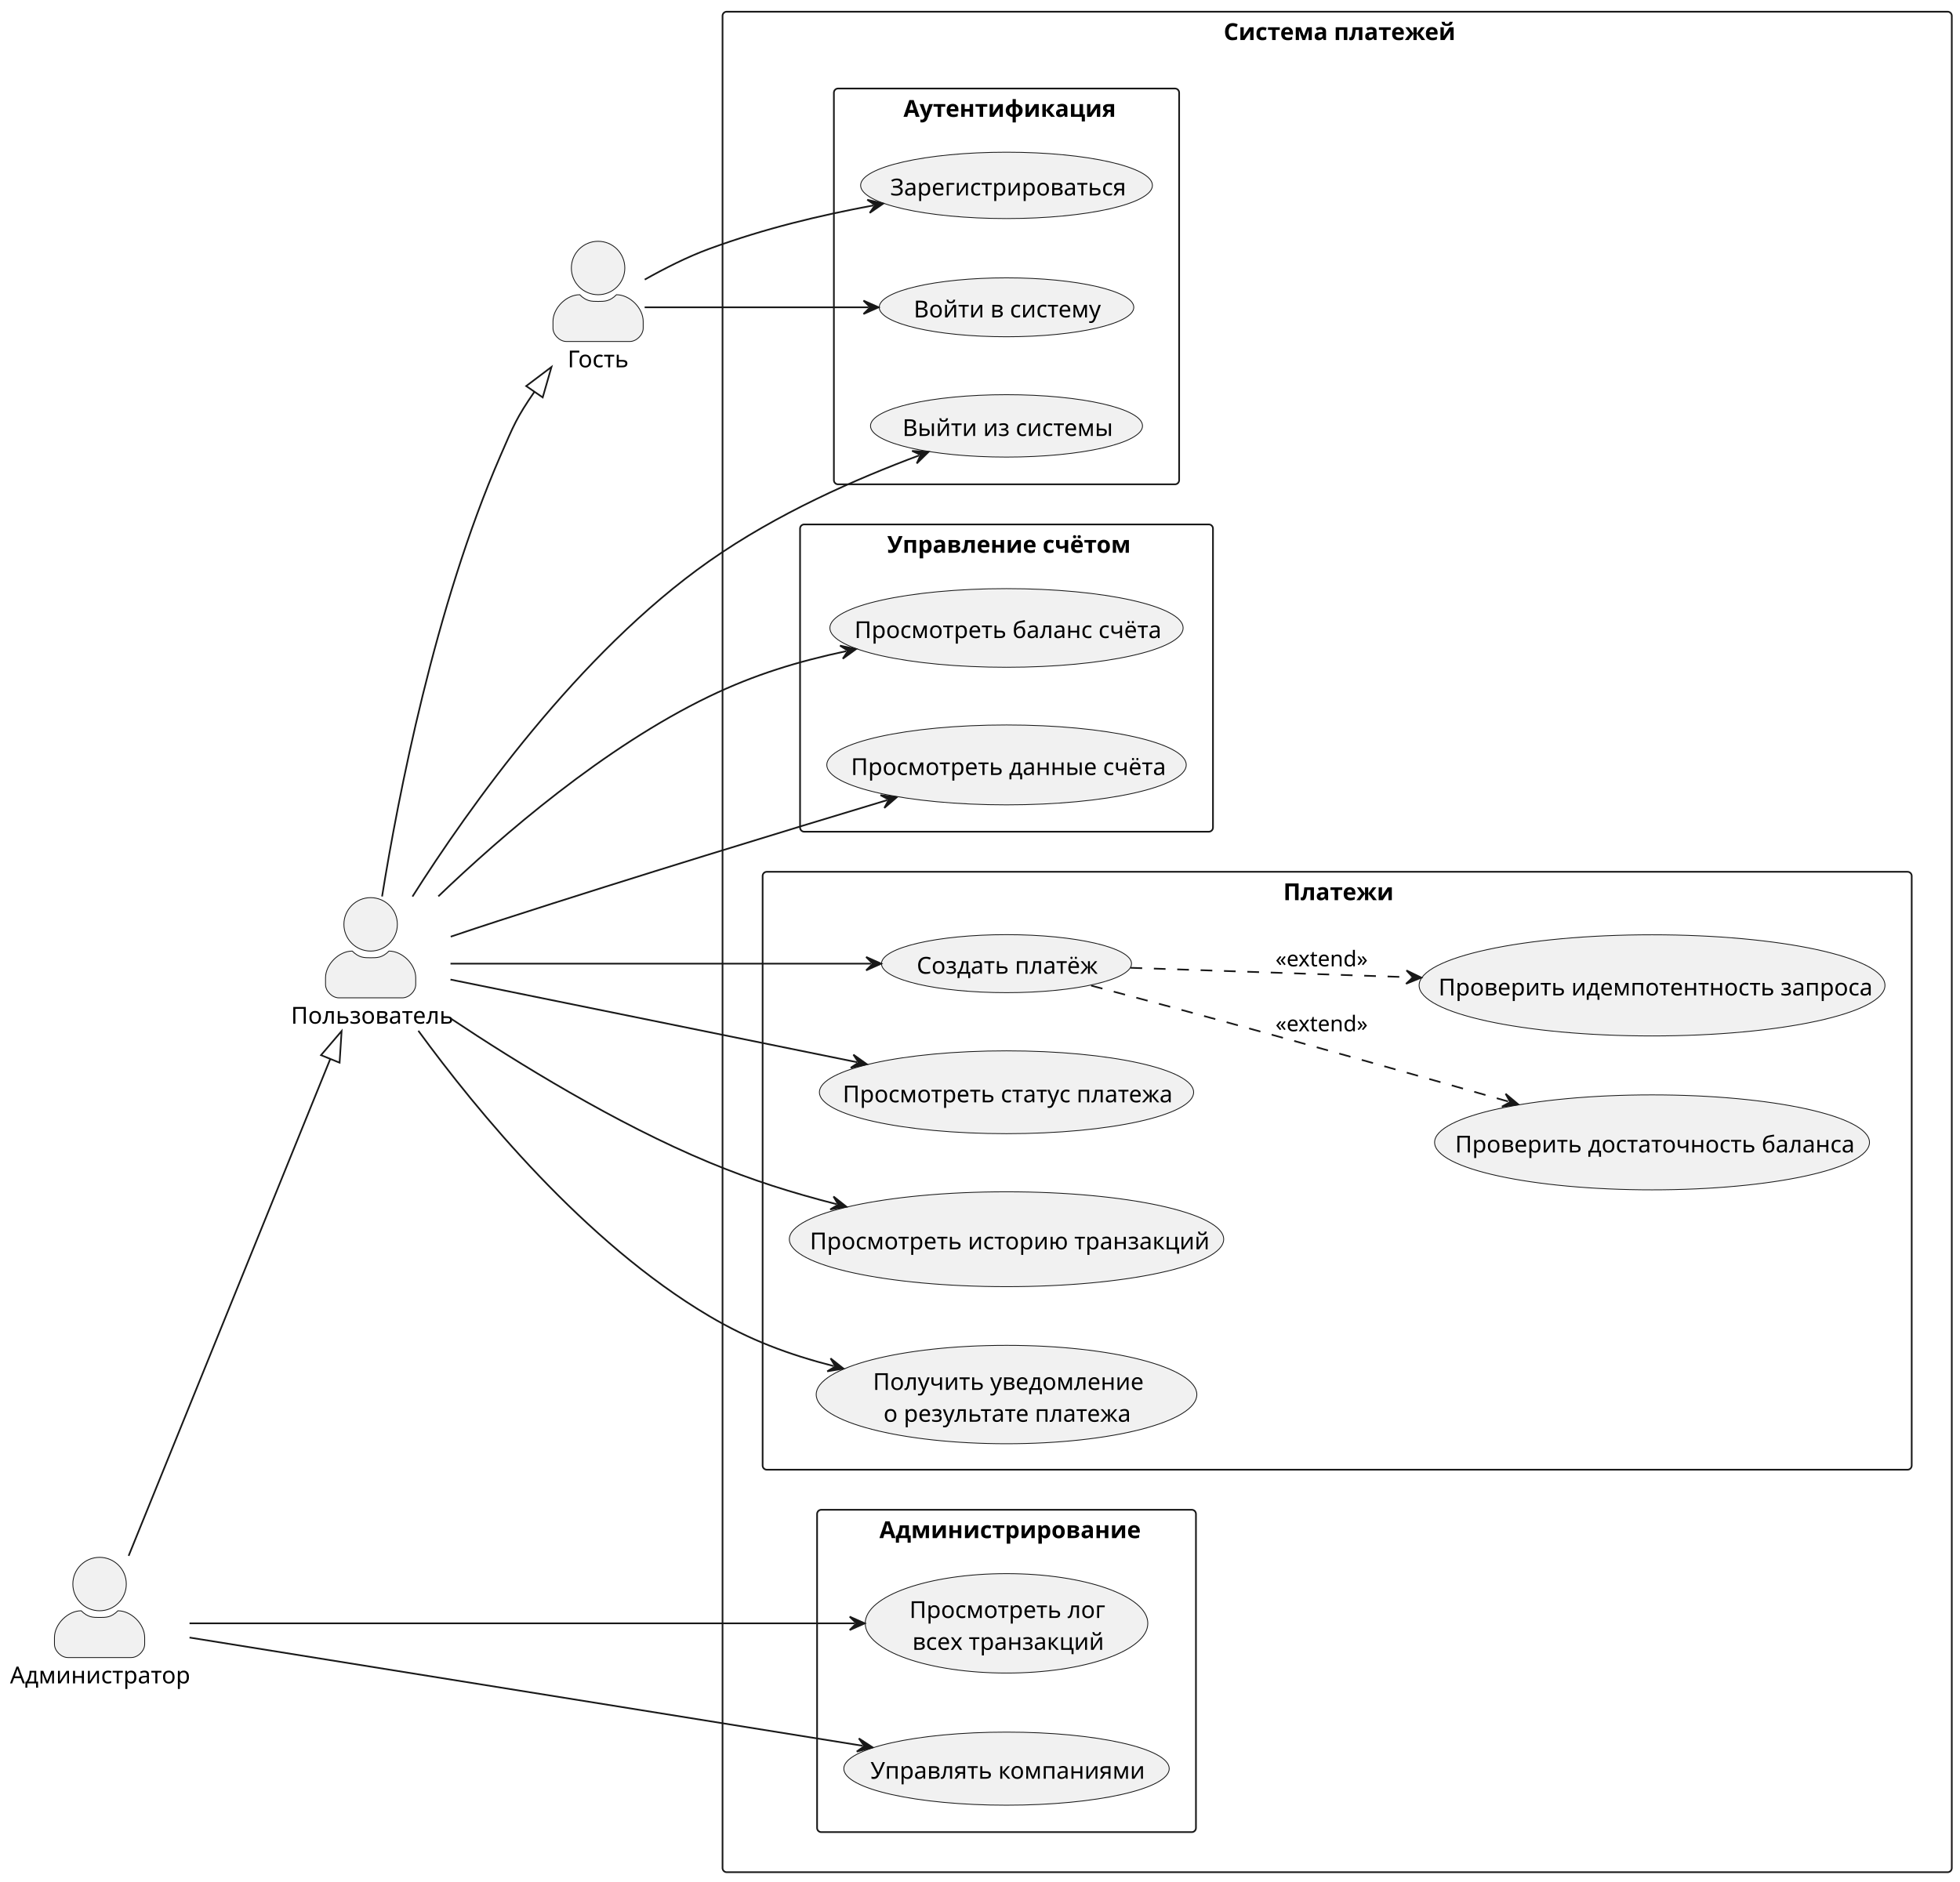
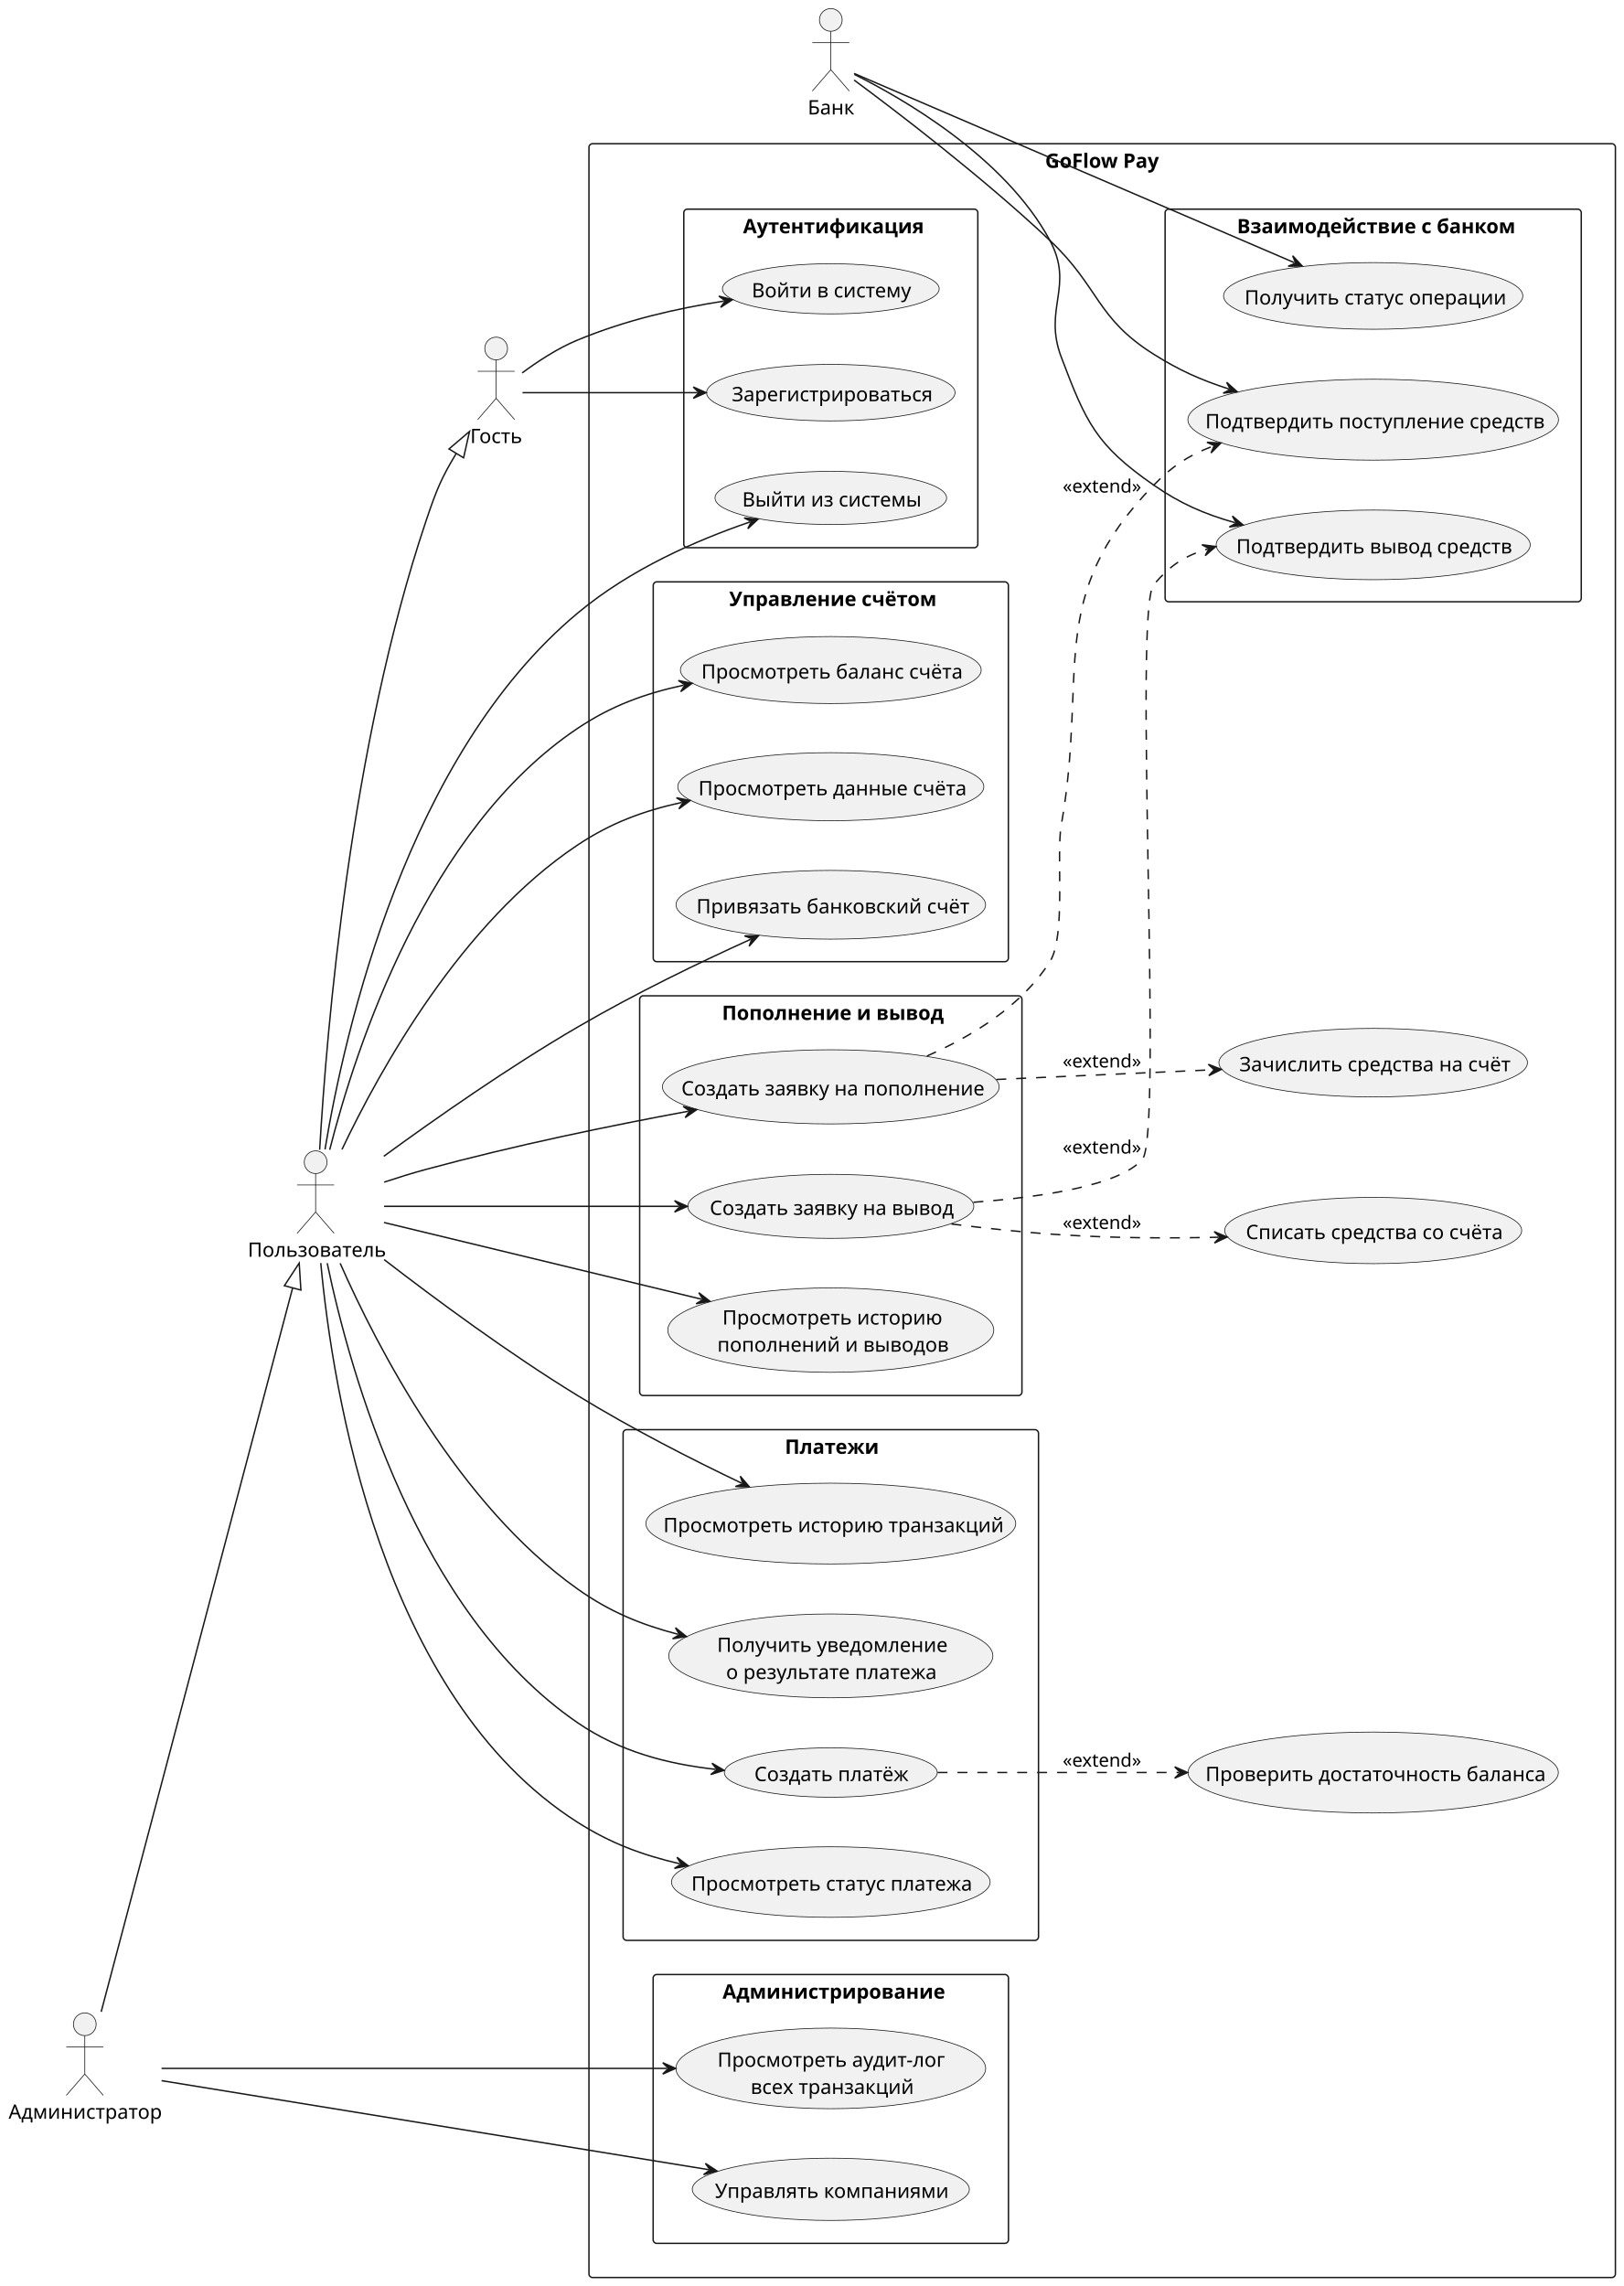
- <svg xmlns="http://www.w3.org/2000/svg" contentStyleType="text/css" data-diagram-type="DESCRIPTION" height="1014.3px" preserveAspectRatio="none" style="width:1056px;height:1014px;background:#FFFFFF;" version="1.1" viewBox="0 0 1056 1014" width="1056.6px" zoomAndPan="magnify">
+ <svg xmlns="http://www.w3.org/2000/svg" contentStyleType="text/css" data-diagram-type="DESCRIPTION" height="1607px" preserveAspectRatio="none" style="width:1141px;height:1607px;background:#FFFFFF;" version="1.1" viewBox="0 0 1141 1607" width="1141px" zoomAndPan="magnify">
  <defs />
  <g>
-     <g class="cluster" data-entity="....... ........" data-source-line="14" data-uid="ent0007" id="cluster_....... ........">
-       <rect fill="none" height="1002.6" rx="2.25" ry="2.25" style="stroke:#181818;stroke-width:0.9;" width="662.292" x="389.286" y="6.3" />
-       <text fill="#000000" font-family="sans-serif" font-size="12.6" font-weight="bold" lengthAdjust="spacing" textLength="122.308" x="659.278" y="21.569">Система платежей</text>
-     </g>
-     <g class="cluster" data-entity=".............." data-source-line="15" data-uid="ent0008" id="cluster_..............">
-       <rect fill="none" height="213.3" rx="2.25" ry="2.25" style="stroke:#181818;stroke-width:0.9;" width="186.012" x="449.28" y="47.7" />
-       <text fill="#000000" font-family="sans-serif" font-size="12.6" font-weight="bold" lengthAdjust="spacing" textLength="111.031" x="486.771" y="62.969">Аутентификация</text>
-     </g>
-     <g class="cluster" data-entity=".......... ......" data-source-line="21" data-uid="ent0012" id="cluster_.......... ......">
-       <rect fill="none" height="165.6" rx="2.25" ry="2.25" style="stroke:#181818;stroke-width:0.9;" width="222.462" x="431.055" y="282.6" />
-       <text fill="#000000" font-family="sans-serif" font-size="12.6" font-weight="bold" lengthAdjust="spacing" textLength="128.658" x="477.957" y="297.869">Управление счётом</text>
-     </g>
-     <g class="cluster" data-entity="......." data-source-line="26" data-uid="ent0015" id="cluster_.......">
-       <rect fill="none" height="322.2" rx="2.25" ry="2.25" style="stroke:#181818;stroke-width:0.9;" width="619.092" x="410.886" y="469.8" />
-       <text fill="#000000" font-family="sans-serif" font-size="12.6" font-weight="bold" lengthAdjust="spacing" textLength="58.086" x="691.389" y="485.069">Платежи</text>
-     </g>
-     <g class="cluster" data-entity="................." data-source-line="36" data-uid="ent0022" id="cluster_.................">
-       <rect fill="none" height="173.7" rx="2.25" ry="2.25" style="stroke:#181818;stroke-width:0.9;" width="204.12" x="440.226" y="813.6" />
-       <text fill="#000000" font-family="sans-serif" font-size="12.6" font-weight="bold" lengthAdjust="spacing" textLength="136.961" x="473.805" y="828.869">Администрирование</text>
-     </g>
-     <g class="entity" data-entity="UC1" data-source-line="16" data-uid="ent0009" id="entity_UC1">
-       <ellipse cx="542.289" cy="99.899" fill="#F1F1F1" rx="78.609" ry="17.882" style="stroke:#181818;stroke-width:0.45;" />
-       <text fill="#000000" font-family="sans-serif" font-size="12.6" lengthAdjust="spacing" textLength="125.243" x="479.667" y="105.329">Зарегистрироваться</text>
-     </g>
-     <g class="entity" data-entity="UC2" data-source-line="17" data-uid="ent0010" id="entity_UC2">
-       <ellipse cx="542.282" cy="165.599" fill="#F1F1F1" rx="68.576" ry="15.875" style="stroke:#181818;stroke-width:0.45;" />
-       <text fill="#000000" font-family="sans-serif" font-size="12.6" lengthAdjust="spacing" textLength="99.981" x="492.292" y="171.03">Войти в систему</text>
-     </g>
-     <g class="entity" data-entity="UC3" data-source-line="18" data-uid="ent0011" id="entity_UC3">
-       <ellipse cx="542.284" cy="229.503" fill="#F1F1F1" rx="73.276" ry="16.815" style="stroke:#181818;stroke-width:0.45;" />
-       <text fill="#000000" font-family="sans-serif" font-size="12.6" lengthAdjust="spacing" textLength="112.077" x="486.245" y="234.934">Выйти из системы</text>
-     </g>
-     <g class="entity" data-entity="UC4" data-source-line="22" data-uid="ent0013" id="entity_UC4">
-       <ellipse cx="542.282" cy="338.397" fill="#F1F1F1" rx="95.162" ry="21.192" style="stroke:#181818;stroke-width:0.45;" />
-       <text fill="#000000" font-family="sans-serif" font-size="12.6" lengthAdjust="spacing" textLength="163.812" x="460.376" y="343.828">Просмотреть баланс счёта</text>
-     </g>
-     <g class="entity" data-entity="UC5" data-source-line="23" data-uid="ent0014" id="entity_UC5">
-       <ellipse cx="542.284" cy="412.198" fill="#F1F1F1" rx="96.829" ry="21.526" style="stroke:#181818;stroke-width:0.45;" />
-       <text fill="#000000" font-family="sans-serif" font-size="12.6" lengthAdjust="spacing" textLength="167.567" x="458.501" y="417.628">Просмотреть данные счёта</text>
-     </g>
-     <g class="entity" data-entity="UC6" data-source-line="27" data-uid="ent0016" id="entity_UC6">
-       <ellipse cx="542.282" cy="519.299" fill="#F1F1F1" rx="67.361" ry="15.632" style="stroke:#181818;stroke-width:0.45;" />
-       <text fill="#000000" font-family="sans-serif" font-size="12.6" lengthAdjust="spacing" textLength="96.755" x="493.904" y="524.73">Создать платёж</text>
-     </g>
-     <g class="entity" data-entity="UC7" data-source-line="28" data-uid="ent0017" id="entity_UC7">
-       <ellipse cx="542.286" cy="588.602" fill="#F1F1F1" rx="100.809" ry="22.322" style="stroke:#181818;stroke-width:0.45;" />
-       <text fill="#000000" font-family="sans-serif" font-size="12.6" lengthAdjust="spacing" textLength="176.462" x="454.055" y="594.032">Просмотреть статус платежа</text>
-     </g>
-     <g class="entity" data-entity="UC8" data-source-line="29" data-uid="ent0018" id="entity_UC8">
-       <ellipse cx="542.29" cy="667.801" fill="#F1F1F1" rx="117.004" ry="25.561" style="stroke:#181818;stroke-width:0.45;" />
-       <text fill="#000000" font-family="sans-serif" font-size="12.6" lengthAdjust="spacing" textLength="211.893" x="436.343" y="673.231">Просмотреть историю транзакций</text>
-     </g>
-     <g class="entity" data-entity="UC9" data-source-line="30" data-uid="ent0019" id="entity_UC9">
-       <ellipse cx="542.287" cy="751.5" fill="#F1F1F1" rx="102.537" ry="26.514" style="stroke:#181818;stroke-width:0.45;" />
-       <text fill="#000000" font-family="sans-serif" font-size="12.6" lengthAdjust="spacing" textLength="143.892" x="470.341" y="749">Получить уведомление</text>
-       <text fill="#000000" font-family="sans-serif" font-size="12.6" lengthAdjust="spacing" textLength="132.539" x="476.017" y="766.162">о результате платежа</text>
-     </g>
-     <g class="entity" data-entity="UC_ext1" data-source-line="32" data-uid="ent0020" id="entity_UC_ext1">
-       <ellipse cx="890.079" cy="615.603" fill="#F1F1F1" rx="117.15" ry="25.59" style="stroke:#181818;stroke-width:0.45;" />
-       <text fill="#000000" font-family="sans-serif" font-size="12.6" lengthAdjust="spacing" textLength="212.208" x="783.975" y="621.034">Проверить достаточность баланса</text>
-     </g>
-     <g class="entity" data-entity="UC_ext2" data-source-line="33" data-uid="ent0021" id="entity_UC_ext2">
-       <ellipse cx="890.081" cy="530.998" fill="#F1F1F1" rx="125.495" ry="27.259" style="stroke:#181818;stroke-width:0.45;" />
-       <text fill="#000000" font-family="sans-serif" font-size="12.6" lengthAdjust="spacing" textLength="230.113" x="775.025" y="536.429">Проверить идемпотентность запроса</text>
-     </g>
-     <g class="entity" data-entity="UC10" data-source-line="37" data-uid="ent0023" id="entity_UC10">
-       <ellipse cx="542.289" cy="874.796" fill="#F1F1F1" rx="76.125" ry="26.789" style="stroke:#181818;stroke-width:0.45;" />
-       <text fill="#000000" font-family="sans-serif" font-size="12.6" lengthAdjust="spacing" textLength="104.617" x="489.98" y="871.902">Просмотреть лог</text>
-       <text fill="#000000" font-family="sans-serif" font-size="12.6" lengthAdjust="spacing" textLength="101.442" x="491.568" y="889.063">всех транзакций</text>
-     </g>
-     <g class="entity" data-entity="UC11" data-source-line="38" data-uid="ent0024" id="entity_UC11">
-       <ellipse cx="542.286" cy="953.1" fill="#F1F1F1" rx="87.66" ry="19.692" style="stroke:#181818;stroke-width:0.45;" />
-       <text fill="#000000" font-family="sans-serif" font-size="12.6" lengthAdjust="spacing" textLength="146.663" x="468.954" y="958.53">Управлять компаниями</text>
-     </g>
-     <g class="entity" data-entity="Guest" data-source-line="7" data-uid="ent0002" id="entity_Guest">
-       <ellipse cx="322.236" cy="144.423" fill="#F1F1F1" rx="14.4" ry="14.4" style="stroke:#181818;stroke-width:0.45;" />
-       <path d="M322.236,162.423 C325.836,162.423 328.536,162.423 332.136,158.823 C339.336,158.823 346.536,166.023 346.536,173.223 L346.536,176.823 C346.536,180.423 342.936,184.023 339.336,184.023 L305.136,184.023 C301.536,184.023 297.936,180.423 297.936,176.823 L297.936,173.223 C297.936,166.023 305.136,158.823 312.336,158.823 C315.936,162.423 318.636,162.423 322.236,162.423" fill="#F1F1F1" style="stroke:#181818;stroke-width:0.45;" />
-       <text fill="#000000" font-family="sans-serif" font-size="12.6" lengthAdjust="spacing" textLength="32.836" x="305.818" y="197.942">Гость</text>
-     </g>
-     <g class="entity" data-entity="User" data-source-line="8" data-uid="ent0003" id="entity_User">
-       <ellipse cx="199.685" cy="498.123" fill="#F1F1F1" rx="14.4" ry="14.4" style="stroke:#181818;stroke-width:0.45;" />
-       <path d="M199.685,516.123 C203.286,516.123 205.986,516.123 209.585,512.523 C216.786,512.523 223.986,519.723 223.986,526.923 L223.986,530.523 C223.986,534.123 220.386,537.723 216.786,537.723 L182.585,537.723 C178.986,537.723 175.386,534.123 175.386,530.523 L175.386,526.923 C175.386,519.723 182.585,512.523 189.786,512.523 C193.386,516.123 196.085,516.123 199.685,516.123" fill="#F1F1F1" style="stroke:#181818;stroke-width:0.45;" />
-       <text fill="#000000" font-family="sans-serif" font-size="12.6" lengthAdjust="spacing" textLength="85.793" x="156.789" y="551.642">Пользователь</text>
-     </g>
-     <g class="entity" data-entity="Admin" data-source-line="9" data-uid="ent0004" id="entity_Admin">
-       <ellipse cx="53.645" cy="853.623" fill="#F1F1F1" rx="14.4" ry="14.4" style="stroke:#181818;stroke-width:0.45;" />
-       <path d="M53.645,871.623 C57.245,871.623 59.945,871.623 63.545,868.023 C70.745,868.023 77.945,875.223 77.945,882.423 L77.945,886.023 C77.945,889.623 74.345,893.223 70.745,893.223 L36.545,893.223 C32.945,893.223 29.345,889.623 29.345,886.023 L29.345,882.423 C29.345,875.223 36.545,868.023 43.745,868.023 C47.345,871.623 50.045,871.623 53.645,871.623" fill="#F1F1F1" style="stroke:#181818;stroke-width:0.45;" />
-       <text fill="#000000" font-family="sans-serif" font-size="12.6" lengthAdjust="spacing" textLength="96.49" x="5.4" y="907.142">Администратор</text>
-     </g>
-     <g class="link" data-entity-1="User" data-entity-2="Guest" data-source-line="11" data-uid="lnk5" id="link_User_Guest">
-       <path d="M205.848,483.102 C214.479,429.543 234.315,326.781 269.586,245.7 C276.849,228.996 278.246,225.209 287.948,211.097" fill="none" id="User-to-Guest" style="stroke:#181818;stroke-width:0.9;" />
-       <polygon fill="none" points="297.126,197.748,283.498,208.038,292.398,214.157,297.126,197.748" style="stroke:#181818;stroke-width:0.9;" />
-     </g>
-     <g class="link" data-entity-1="Admin" data-entity-2="User" data-source-line="12" data-uid="lnk6" id="link_Admin_User">
-       <path d="M69.3,838.422 C96.984,770.211 150.292,638.81 177.958,570.635" fill="none" id="Admin-to-User" style="stroke:#181818;stroke-width:0.9;" />
-       <polygon fill="none" points="184.05,555.624,172.955,568.605,182.962,572.666,184.05,555.624" style="stroke:#181818;stroke-width:0.9;" />
-     </g>
-     <g class="link" data-entity-1="Guest" data-entity-2="UC1" data-source-line="43" data-uid="lnk25" id="link_Guest_UC1">
-       <path d="M347.373,150.669 C357.759,144.81 370.206,138.447 382.086,134.1 C412.101,123.102 441.344,116.145 470.584,110.691" fill="none" id="Guest-to-UC1" style="stroke:#181818;stroke-width:0.9;" />
-       <polygon fill="#181818" points="475.893,109.701,467.27,107.647,471.469,110.526,468.59,114.725,475.893,109.701" style="stroke:#181818;stroke-width:0.9;" />
-     </g>
-     <g class="link" data-entity-1="Guest" data-entity-2="UC2" data-source-line="44" data-uid="lnk26" id="link_Guest_UC2">
-       <path d="M347.328,165.6 C377.514,165.6 424.998,165.6 467.937,165.6" fill="none" id="Guest-to-UC2" style="stroke:#181818;stroke-width:0.9;" />
-       <polygon fill="#181818" points="473.337,165.6,465.237,162,468.837,165.6,465.237,169.2,473.337,165.6" style="stroke:#181818;stroke-width:0.9;" />
-     </g>
-     <g class="link" data-entity-1="User" data-entity-2="UC3" data-source-line="46" data-uid="lnk27" id="link_User_UC3">
-       <path d="M222.228,483.147 C252.441,435.492 311.58,351.945 382.086,302.4 C419.04,276.435 461.663,257.949 495.197,245.421" fill="none" id="User-to-UC3" style="stroke:#181818;stroke-width:0.9;" />
-       <polygon fill="#181818" points="500.256,243.531,491.408,242.993,496.041,245.106,493.928,249.738,500.256,243.531" style="stroke:#181818;stroke-width:0.9;" />
-     </g>
-     <g class="link" data-entity-1="User" data-entity-2="UC4" data-source-line="47" data-uid="lnk28" id="link_User_UC4">
-       <path d="M236.16,483.021 C270.531,450.054 325.557,402.543 382.086,375.3 C406.638,363.465 429.896,356.446 455.978,350.884" fill="none" id="User-to-UC4" style="stroke:#181818;stroke-width:0.9;" />
-       <polygon fill="#181818" points="461.259,349.758,452.586,347.926,456.858,350.697,454.088,354.968,461.259,349.758" style="stroke:#181818;stroke-width:0.9;" />
-     </g>
-     <g class="link" data-entity-1="User" data-entity-2="UC5" data-source-line="48" data-uid="lnk29" id="link_User_UC5">
-       <path d="M242.847,504.756 C251.667,501.777 260.919,498.699 269.586,495.9 C342.99,472.158 422.87,447.778 478.013,431.164" fill="none" id="User-to-UC5" style="stroke:#181818;stroke-width:0.9;" />
-       <polygon fill="#181818" points="483.183,429.606,474.389,428.496,478.874,430.904,476.466,435.39,483.183,429.606" style="stroke:#181818;stroke-width:0.9;" />
-     </g>
-     <g class="link" data-entity-1="User" data-entity-2="UC6" data-source-line="49" data-uid="lnk30" id="link_User_UC6">
-       <path d="M242.721,519.3 C300.771,519.3 400.581,519.3 469.359,519.3" fill="none" id="User-to-UC6" style="stroke:#181818;stroke-width:0.9;" />
-       <polygon fill="#181818" points="474.759,519.3,466.659,515.7,470.259,519.3,466.659,522.9,474.759,519.3" style="stroke:#181818;stroke-width:0.9;" />
-     </g>
-     <g class="link" data-entity-1="User" data-entity-2="UC7" data-source-line="50" data-uid="lnk31" id="link_User_UC7">
-       <path d="M242.721,527.868 C298.638,539.235 393.012,558.427 461.727,572.404" fill="none" id="User-to-UC7" style="stroke:#181818;stroke-width:0.9;" />
-       <polygon fill="#181818" points="467.019,573.48,459.799,568.338,462.609,572.583,458.364,575.393,467.019,573.48" style="stroke:#181818;stroke-width:0.9;" />
-     </g>
-     <g class="link" data-entity-1="User" data-entity-2="UC8" data-source-line="51" data-uid="lnk32" id="link_User_UC8">
-       <path d="M242.82,548.829 C278.514,572.634 331.74,605.493 382.086,626.4 C405.441,636.102 426.454,642.7 450.799,648.937" fill="none" id="User-to-UC8" style="stroke:#181818;stroke-width:0.9;" />
-       <polygon fill="#181818" points="456.03,650.277,449.077,644.779,451.671,649.16,447.29,651.754,456.03,650.277" style="stroke:#181818;stroke-width:0.9;" />
-     </g>
-     <g class="link" data-entity-1="User" data-entity-2="UC9" data-source-line="52" data-uid="lnk33" id="link_User_UC9">
-       <path d="M225.396,555.462 C256.86,598.536 315.144,669.636 382.086,709.2 C404.01,722.16 424.709,729.868 449.216,736.177" fill="none" id="User-to-UC9" style="stroke:#181818;stroke-width:0.9;" />
-       <polygon fill="#181818" points="454.446,737.523,447.499,732.017,450.088,736.401,445.704,738.99,454.446,737.523" style="stroke:#181818;stroke-width:0.9;" />
-     </g>
-     <g class="link" data-entity-1="Admin" data-entity-2="UC10" data-source-line="54" data-uid="lnk34" id="link_Admin_UC10">
-       <path d="M102.114,874.8 C186.813,874.8 358.983,874.8 460.503,874.8" fill="none" id="Admin-to-UC10" style="stroke:#181818;stroke-width:0.9;" />
-       <polygon fill="#181818" points="465.903,874.8,457.803,871.2,461.403,874.8,457.803,878.4,465.903,874.8" style="stroke:#181818;stroke-width:0.9;" />
-     </g>
-     <g class="link" data-entity-1="Admin" data-entity-2="UC11" data-source-line="55" data-uid="lnk35" id="link_Admin_UC11">
-       <path d="M102.114,882.45 C188.01,896.265 364.082,924.586 464.829,940.786" fill="none" id="Admin-to-UC11" style="stroke:#181818;stroke-width:0.9;" />
-       <polygon fill="#181818" points="470.16,941.643,462.734,936.803,465.717,940.929,461.591,943.911,470.16,941.643" style="stroke:#181818;stroke-width:0.9;" />
-     </g>
-     <g class="link" data-entity-1="UC6" data-entity-2="UC_ext1" data-source-line="57" data-uid="lnk36" id="link_UC6_UC_ext1">
-       <path d="M587.88,531.117 C609.84,536.958 636.687,544.176 660.717,550.8 C713.475,565.353 767.764,580.751 812.8,593.639" fill="none" id="UC6-to-UC_ext1" style="stroke:#181818;stroke-width:0.9;stroke-dasharray:6.3,6.3;" />
-       <polygon fill="#181818" points="817.992,595.125,811.195,589.435,813.666,593.887,809.214,596.357,817.992,595.125" style="stroke:#181818;stroke-width:0.9;" />
-       <text fill="#000000" font-family="sans-serif" font-size="11.7" lengthAdjust="spacing" textLength="49.947" x="687.195" y="555.738">«extend»</text>
-     </g>
-     <g class="link" data-entity-1="UC6" data-entity-2="UC_ext2" data-source-line="58" data-uid="lnk37" id="link_UC6_UC_ext2">
-       <path d="M609.084,521.532 C653.292,523.026 707.502,524.86 760.359,526.642" fill="none" id="UC6-to-UC_ext2" style="stroke:#181818;stroke-width:0.9;stroke-dasharray:6.3,6.3;" />
-       <polygon fill="#181818" points="765.756,526.824,757.782,522.953,761.259,526.672,757.539,530.149,765.756,526.824" style="stroke:#181818;stroke-width:0.9;" />
-       <text fill="#000000" font-family="sans-serif" font-size="11.7" lengthAdjust="spacing" textLength="49.947" x="687.195" y="520.755">«extend»</text>
+     <g class="cluster" data-entity="GoFlow Pay" data-source-line="13" data-uid="ent0008" id="cluster_GoFlow Pay">
+       <rect fill="none" height="1500" rx="2.5" ry="2.5" style="stroke:#181818;stroke-width:1;" width="721.55" x="414.02" y="101.03" />
+       <text fill="#000000" font-family="sans-serif" font-size="14" font-weight="bold" lengthAdjust="spacing" textLength="80.192" x="734.699" y="117.996">GoFlow Pay</text>
+     </g>
+     <g class="cluster" data-entity=".............." data-source-line="14" data-uid="ent0009" id="cluster_..............">
+       <rect fill="none" height="238" rx="2.5" ry="2.5" style="stroke:#181818;stroke-width:1;" width="206.69" x="480.68" y="147.03" />
+       <text fill="#000000" font-family="sans-serif" font-size="14" font-weight="bold" lengthAdjust="spacing" textLength="123.368" x="522.341" y="163.996">Аутентификация</text>
+     </g>
+     <g class="cluster" data-entity=".......... ......" data-source-line="20" data-uid="ent0013" id="cluster_.......... ......">
+       <rect fill="none" height="267" rx="2.5" ry="2.5" style="stroke:#181818;stroke-width:1;" width="249.65" x="459.2" y="409.03" />
+       <text fill="#000000" font-family="sans-serif" font-size="14" font-weight="bold" lengthAdjust="spacing" textLength="142.953" x="512.548" y="425.996">Управление счётом</text>
+     </g>
+     <g class="cluster" data-entity=".......... . ....." data-source-line="26" data-uid="ent0017" id="cluster_.......... . .....">
+       <rect fill="none" height="281" rx="2.5" ry="2.5" style="stroke:#181818;stroke-width:1;" width="268.73" x="449.66" y="700.03" />
+       <text fill="#000000" font-family="sans-serif" font-size="14" font-weight="bold" lengthAdjust="spacing" textLength="153.005" x="507.522" y="716.996">Пополнение и вывод</text>
+     </g>
+     <g class="cluster" data-entity="......." data-source-line="32" data-uid="ent0021" id="cluster_.......">
+       <rect fill="none" height="359" rx="2.5" ry="2.5" style="stroke:#181818;stroke-width:1;" width="292.01" x="438.02" y="1005.03" />
+       <text fill="#000000" font-family="sans-serif" font-size="14" font-weight="bold" lengthAdjust="spacing" textLength="64.54" x="551.755" y="1021.996">Платежи</text>
+     </g>
+     <g class="cluster" data-entity="................." data-source-line="39" data-uid="ent0026" id="cluster_.................">
+       <rect fill="none" height="189" rx="2.5" ry="2.5" style="stroke:#181818;stroke-width:1;" width="249.77" x="459.14" y="1388.03" />
+       <text fill="#000000" font-family="sans-serif" font-size="14" font-weight="bold" lengthAdjust="spacing" textLength="152.179" x="507.935" y="1404.996">Администрирование</text>
+     </g>
+     <g class="cluster" data-entity=".............. . ......" data-source-line="44" data-uid="ent0029" id="cluster_.............. . ......">
+       <rect fill="none" height="276" rx="2.5" ry="2.5" style="stroke:#181818;stroke-width:1;" width="292.54" x="819.03" y="147.03" />
+       <text fill="#000000" font-family="sans-serif" font-size="14" font-weight="bold" lengthAdjust="spacing" textLength="191.477" x="869.561" y="163.996">Взаимодействие с банком</text>
+     </g>
+     <g class="entity" data-entity="UC_ext1" data-source-line="50" data-uid="ent0033" id="entity_UC_ext1">
+       <ellipse cx="965.296" cy="1246.033" fill="#F1F1F1" rx="130.166" ry="28.433" style="stroke:#181818;stroke-width:0.5;" />
+       <text fill="#000000" font-family="sans-serif" font-size="14" lengthAdjust="spacing" textLength="235.787" x="847.403" y="1252.067">Проверить достаточность баланса</text>
+     </g>
+     <g class="entity" data-entity="UC_ext2" data-source-line="51" data-uid="ent0034" id="entity_UC_ext2">
+       <ellipse cx="965.301" cy="747.032" fill="#F1F1F1" rx="108.461" ry="24.092" style="stroke:#181818;stroke-width:0.5;" />
+       <text fill="#000000" font-family="sans-serif" font-size="14" lengthAdjust="spacing" textLength="188.145" x="871.229" y="753.066">Зачислить средства на счёт</text>
+     </g>
+     <g class="entity" data-entity="UC_ext3" data-source-line="52" data-uid="ent0035" id="entity_UC_ext3">
+       <ellipse cx="965.303" cy="865.029" fill="#F1F1F1" rx="104.393" ry="23.279" style="stroke:#181818;stroke-width:0.5;" />
+       <text fill="#000000" font-family="sans-serif" font-size="14" lengthAdjust="spacing" textLength="178.975" x="875.815" y="871.062">Списать средства со счёта</text>
+     </g>
+     <g class="entity" data-entity="UC1" data-source-line="15" data-uid="ent0010" id="entity_UC1">
+       <ellipse cx="584.033" cy="276.029" fill="#F1F1F1" rx="87.343" ry="19.869" style="stroke:#181818;stroke-width:0.5;" />
+       <text fill="#000000" font-family="sans-serif" font-size="14" lengthAdjust="spacing" textLength="139.16" x="514.453" y="282.063">Зарегистрироваться</text>
+     </g>
+     <g class="entity" data-entity="UC2" data-source-line="16" data-uid="ent0011" id="entity_UC2">
+       <ellipse cx="584.026" cy="203.029" fill="#F1F1F1" rx="76.196" ry="17.639" style="stroke:#181818;stroke-width:0.5;" />
+       <text fill="#000000" font-family="sans-serif" font-size="14" lengthAdjust="spacing" textLength="111.09" x="528.481" y="209.063">Войти в систему</text>
+     </g>
+     <g class="entity" data-entity="UC3" data-source-line="17" data-uid="ent0012" id="entity_UC3">
+       <ellipse cx="584.028" cy="350.034" fill="#F1F1F1" rx="81.418" ry="18.683" style="stroke:#181818;stroke-width:0.5;" />
+       <text fill="#000000" font-family="sans-serif" font-size="14" lengthAdjust="spacing" textLength="124.529" x="521.763" y="356.067">Выйти из системы</text>
+     </g>
+     <g class="entity" data-entity="UC4" data-source-line="21" data-uid="ent0014" id="entity_UC4">
+       <ellipse cx="584.026" cy="471.027" fill="#F1F1F1" rx="105.736" ry="23.547" style="stroke:#181818;stroke-width:0.5;" />
+       <text fill="#000000" font-family="sans-serif" font-size="14" lengthAdjust="spacing" textLength="182.013" x="493.019" y="477.061">Просмотреть баланс счёта</text>
+     </g>
+     <g class="entity" data-entity="UC5" data-source-line="22" data-uid="ent0015" id="entity_UC5">
+       <ellipse cx="584.028" cy="553.028" fill="#F1F1F1" rx="107.588" ry="23.918" style="stroke:#181818;stroke-width:0.5;" />
+       <text fill="#000000" font-family="sans-serif" font-size="14" lengthAdjust="spacing" textLength="186.185" x="490.935" y="559.062">Просмотреть данные счёта</text>
+     </g>
+     <g class="entity" data-entity="UC6" data-source-line="23" data-uid="ent0016" id="entity_UC6">
+       <ellipse cx="584.034" cy="636.035" fill="#F1F1F1" rx="108.823" ry="24.165" style="stroke:#181818;stroke-width:0.5;" />
+       <text fill="#000000" font-family="sans-serif" font-size="14" lengthAdjust="spacing" textLength="188.957" x="489.555" y="642.069">Привязать банковский счёт</text>
+     </g>
+     <g class="entity" data-entity="UC7" data-source-line="27" data-uid="ent0018" id="entity_UC7">
+       <ellipse cx="584.025" cy="764.033" fill="#F1F1F1" rx="118.365" ry="26.073" style="stroke:#181818;stroke-width:0.5;" />
+       <text fill="#000000" font-family="sans-serif" font-size="14" lengthAdjust="spacing" textLength="210.111" x="478.969" y="770.067">Создать заявку на пополнение</text>
+     </g>
+     <g class="entity" data-entity="UC8" data-source-line="28" data-uid="ent0019" id="entity_UC8">
+       <ellipse cx="584.027" cy="848.029" fill="#F1F1F1" rx="100.547" ry="22.509" style="stroke:#181818;stroke-width:0.5;" />
+       <text fill="#000000" font-family="sans-serif" font-size="14" lengthAdjust="spacing" textLength="170.211" x="498.921" y="854.063">Создать заявку на вывод</text>
+     </g>
+     <g class="entity" data-entity="UC9" data-source-line="29" data-uid="ent0020" id="entity_UC9">
+       <ellipse cx="584.027" cy="935.033" fill="#F1F1F1" rx="114.577" ry="29.673" style="stroke:#181818;stroke-width:0.5;" />
+       <text fill="#000000" font-family="sans-serif" font-size="14" lengthAdjust="spacing" textLength="152.389" x="507.832" y="931.116">Просмотреть историю</text>
+       <text fill="#000000" font-family="sans-serif" font-size="14" lengthAdjust="spacing" textLength="159.529" x="504.262" y="950.183">пополнений и выводов</text>
+     </g>
+     <g class="entity" data-entity="UC10" data-source-line="33" data-uid="ent0022" id="entity_UC10">
+       <ellipse cx="584.025" cy="1246.029" fill="#F1F1F1" rx="74.846" ry="17.369" style="stroke:#181818;stroke-width:0.5;" />
+       <text fill="#000000" font-family="sans-serif" font-size="14" lengthAdjust="spacing" textLength="107.506" x="530.273" y="1252.063">Создать платёж</text>
+     </g>
+     <g class="entity" data-entity="UC11" data-source-line="34" data-uid="ent0023" id="entity_UC11">
+       <ellipse cx="584.03" cy="1323.032" fill="#F1F1F1" rx="112.01" ry="24.802" style="stroke:#181818;stroke-width:0.5;" />
+       <text fill="#000000" font-family="sans-serif" font-size="14" lengthAdjust="spacing" textLength="196.069" x="485.995" y="1329.066">Просмотреть статус платежа</text>
+     </g>
+     <g class="entity" data-entity="UC12" data-source-line="35" data-uid="ent0024" id="entity_UC12">
+       <ellipse cx="584.034" cy="1071.031" fill="#F1F1F1" rx="130.004" ry="28.401" style="stroke:#181818;stroke-width:0.5;" />
+       <text fill="#000000" font-family="sans-serif" font-size="14" lengthAdjust="spacing" textLength="235.437" x="466.316" y="1077.065">Просмотреть историю транзакций</text>
+     </g>
+     <g class="entity" data-entity="UC13" data-source-line="36" data-uid="ent0025" id="entity_UC13">
+       <ellipse cx="584.031" cy="1164.03" fill="#F1F1F1" rx="113.931" ry="29.46" style="stroke:#181818;stroke-width:0.5;" />
+       <text fill="#000000" font-family="sans-serif" font-size="14" lengthAdjust="spacing" textLength="159.879" x="504.091" y="1161.253">Получить уведомление</text>
+       <text fill="#000000" font-family="sans-serif" font-size="14" lengthAdjust="spacing" textLength="147.265" x="510.398" y="1180.321">о результате платежа</text>
+     </g>
+     <g class="entity" data-entity="UC14" data-source-line="40" data-uid="ent0027" id="entity_UC14">
+       <ellipse cx="584.03" cy="1454.028" fill="#F1F1F1" rx="108.88" ry="28.338" style="stroke:#181818;stroke-width:0.5;" />
+       <text fill="#000000" font-family="sans-serif" font-size="14" lengthAdjust="spacing" textLength="159.361" x="504.35" y="1452.91">Просмотреть аудит-лог</text>
+       <text fill="#000000" font-family="sans-serif" font-size="14" lengthAdjust="spacing" textLength="112.714" x="527.674" y="1471.978">всех транзакций</text>
+     </g>
+     <g class="entity" data-entity="UC15" data-source-line="41" data-uid="ent0028" id="entity_UC15">
+       <ellipse cx="584.03" cy="1539.03" fill="#F1F1F1" rx="97.4" ry="21.88" style="stroke:#181818;stroke-width:0.5;" />
+       <text fill="#000000" font-family="sans-serif" font-size="14" lengthAdjust="spacing" textLength="162.959" x="502.55" y="1545.064">Управлять компаниями</text>
+     </g>
+     <g class="entity" data-entity="UC_bank1" data-source-line="45" data-uid="ent0030" id="entity_UC_bank1">
+       <ellipse cx="965.3" cy="295.034" fill="#F1F1F1" rx="130.27" ry="28.454" style="stroke:#181818;stroke-width:0.5;" />
+       <text fill="#000000" font-family="sans-serif" font-size="14" lengthAdjust="spacing" textLength="236.011" x="847.295" y="301.068">Подтвердить поступление средств</text>
+     </g>
+     <g class="entity" data-entity="UC_bank2" data-source-line="46" data-uid="ent0031" id="entity_UC_bank2">
+       <ellipse cx="965.301" cy="383.03" fill="#F1F1F1" rx="110.401" ry="24.48" style="stroke:#181818;stroke-width:0.5;" />
+       <text fill="#000000" font-family="sans-serif" font-size="14" lengthAdjust="spacing" textLength="192.485" x="869.059" y="389.064">Подтвердить вывод средств</text>
+     </g>
+     <g class="entity" data-entity="UC_bank3" data-source-line="47" data-uid="ent0032" id="entity_UC_bank3">
+       <ellipse cx="965.3" cy="208.028" fill="#F1F1F1" rx="105.19" ry="23.438" style="stroke:#181818;stroke-width:0.5;" />
+       <text fill="#000000" font-family="sans-serif" font-size="14" lengthAdjust="spacing" textLength="180.781" x="874.91" y="214.062">Получить статус операции</text>
+     </g>
+     <g class="entity" data-entity="Guest" data-source-line="5" data-uid="ent0002" id="entity_Guest">
+       <ellipse cx="348.782" cy="245" fill="#F1F1F1" rx="8" ry="8" style="stroke:#181818;stroke-width:0.5;" />
+       <path d="M348.782,253 L348.782,280 M335.782,261 L361.782,261 M348.782,280 L335.782,295 M348.782,280 L361.782,295" fill="none" style="stroke:#181818;stroke-width:0.5;" />
+       <text fill="#000000" font-family="sans-serif" font-size="14" lengthAdjust="spacing" textLength="36.484" x="330.54" y="311.466">Гость</text>
+     </g>
+     <g class="entity" data-entity="User" data-source-line="6" data-uid="ent0003" id="entity_User">
+       <ellipse cx="221.873" cy="817" fill="#F1F1F1" rx="8" ry="8" style="stroke:#181818;stroke-width:0.5;" />
+       <path d="M221.873,825 L221.873,852 M208.873,833 L234.873,833 M221.873,852 L208.873,867 M221.873,852 L234.873,867" fill="none" style="stroke:#181818;stroke-width:0.5;" />
+       <text fill="#000000" font-family="sans-serif" font-size="14" lengthAdjust="spacing" textLength="95.326" x="174.21" y="883.466">Пользователь</text>
+     </g>
+     <g class="entity" data-entity="Admin" data-source-line="7" data-uid="ent0004" id="entity_Admin">
+       <ellipse cx="59.606" cy="1423" fill="#F1F1F1" rx="8" ry="8" style="stroke:#181818;stroke-width:0.5;" />
+       <path d="M59.606,1431 L59.606,1458 M46.606,1439 L72.606,1439 M59.606,1458 L46.606,1473 M59.606,1458 L72.606,1473" fill="none" style="stroke:#181818;stroke-width:0.5;" />
+       <text fill="#000000" font-family="sans-serif" font-size="14" lengthAdjust="spacing" textLength="107.212" x="6" y="1489.466">Администратор</text>
+     </g>
+     <g class="entity" data-entity="Bank" data-source-line="8" data-uid="ent0005" id="entity_Bank">
+       <ellipse cx="584.025" cy="14" fill="#F1F1F1" rx="8" ry="8" style="stroke:#181818;stroke-width:0.5;" />
+       <path d="M584.025,22 L584.025,49 M571.025,30 L597.025,30 M584.025,49 L571.025,64 M584.025,49 L597.025,64" fill="none" style="stroke:#181818;stroke-width:0.5;" />
+       <text fill="#000000" font-family="sans-serif" font-size="14" lengthAdjust="spacing" textLength="32.41" x="567.82" y="80.466">Банк</text>
+     </g>
+     <g class="link" data-entity-1="User" data-entity-2="Guest" data-source-line="10" data-uid="lnk6" id="link_User_Guest">
+       <path d="M224.72,808.23 C229.58,724.38 246.25,524.22 299.54,366.03 C307.01,343.85 310.297,336.03 320.747,318.72" fill="none" id="User-to-Guest" style="stroke:#181818;stroke-width:1;" />
+       <polygon fill="none" points="330.05,303.31,315.611,315.619,325.884,321.821,330.05,303.31" style="stroke:#181818;stroke-width:1;" />
+     </g>
+     <g class="link" data-entity-1="Admin" data-entity-2="User" data-source-line="11" data-uid="lnk7" id="link_Admin_User">
+       <path d="M71.12,1414.27 C100.16,1304.47 176.627,1015.322 205.717,905.342" fill="none" id="Admin-to-User" style="stroke:#181818;stroke-width:1;" />
+       <polygon fill="none" points="210.32,887.94,199.917,903.807,211.518,906.876,210.32,887.94" style="stroke:#181818;stroke-width:1;" />
+     </g>
+     <g class="link" data-entity-1="Guest" data-entity-2="UC1" data-source-line="55" data-uid="lnk36" id="link_Guest_UC1">
+       <path d="M367.31,276.03 C394.59,276.03 442.99,276.03 490.34,276.03" fill="none" id="Guest-to-UC1" style="stroke:#181818;stroke-width:1;" />
+       <polygon fill="#181818" points="496.34,276.03,487.34,272.03,491.34,276.03,487.34,280.03,496.34,276.03" style="stroke:#181818;stroke-width:1;" />
+     </g>
+     <g class="link" data-entity-1="Guest" data-entity-2="UC2" data-source-line="56" data-uid="lnk37" id="link_Guest_UC2">
+       <path d="M367.03,262.17 C377.69,254.28 391.98,244.82 406.02,239.03 C440.52,224.8 475.264,216.957 508.914,211.637" fill="none" id="Guest-to-UC2" style="stroke:#181818;stroke-width:1;" />
+       <polygon fill="#181818" points="514.84,210.7,505.326,208.155,509.901,211.481,506.575,216.056,514.84,210.7" style="stroke:#181818;stroke-width:1;" />
+     </g>
+     <g class="link" data-entity-1="User" data-entity-2="UC3" data-source-line="58" data-uid="lnk38" id="link_User_UC3">
+       <path d="M228.46,808 C242.31,724.44 286.23,530.91 406.02,431.03 C443.53,399.76 489.418,379.935 527.218,366.905" fill="none" id="User-to-UC3" style="stroke:#181818;stroke-width:1;" />
+       <polygon fill="#181818" points="532.89,364.95,523.078,364.101,528.163,366.579,525.685,371.665,532.89,364.95" style="stroke:#181818;stroke-width:1;" />
+     </g>
+     <g class="link" data-entity-1="User" data-entity-2="UC4" data-source-line="59" data-uid="lnk39" id="link_User_UC4">
+       <path d="M231.76,808.27 C250.26,735.7 300.29,582.79 406.02,512.03 C429.74,496.15 452.957,487.654 480.627,481.644" fill="none" id="User-to-UC4" style="stroke:#181818;stroke-width:1;" />
+       <polygon fill="#181818" points="486.49,480.37,476.846,478.371,481.604,481.431,478.544,486.189,486.49,480.37" style="stroke:#181818;stroke-width:1;" />
+     </g>
+     <g class="link" data-entity-1="User" data-entity-2="UC5" data-source-line="60" data-uid="lnk40" id="link_User_UC5">
+       <path d="M240.4,808.02 C267.41,751.2 324.76,648.07 406.02,594.03 C429.4,578.48 452.052,570.086 479.312,564.056" fill="none" id="User-to-UC5" style="stroke:#181818;stroke-width:1;" />
+       <polygon fill="#181818" points="485.17,562.76,475.519,560.798,480.288,563.84,477.246,568.609,485.17,562.76" style="stroke:#181818;stroke-width:1;" />
+     </g>
+     <g class="link" data-entity-1="User" data-entity-2="UC6" data-source-line="61" data-uid="lnk41" id="link_User_UC6">
+       <path d="M269.79,812.84 C306.05,786.37 358,750 406.02,722.03 C447.65,697.78 491.655,676.638 527.695,660.298" fill="none" id="User-to-UC6" style="stroke:#181818;stroke-width:1;" />
+       <polygon fill="#181818" points="533.16,657.82,523.311,657.893,528.606,659.885,526.615,665.179,533.16,657.82" style="stroke:#181818;stroke-width:1;" />
+     </g>
+     <g class="link" data-entity-1="User" data-entity-2="UC7" data-source-line="62" data-uid="lnk42" id="link_User_UC7">
+       <path d="M270.03,831.01 C279.72,827.8 289.91,824.64 299.54,822.03 C362.33,805.03 428.241,791.484 483.871,781.164" fill="none" id="User-to-UC7" style="stroke:#181818;stroke-width:1;" />
+       <polygon fill="#181818" points="489.77,780.07,480.191,777.779,484.854,780.982,481.651,785.644,489.77,780.07" style="stroke:#181818;stroke-width:1;" />
+     </g>
+     <g class="link" data-entity-1="User" data-entity-2="UC8" data-source-line="63" data-uid="lnk43" id="link_User_UC8">
+       <path d="M269.96,848.03 C323.82,848.03 407.56,848.03 477.18,848.03" fill="none" id="User-to-UC8" style="stroke:#181818;stroke-width:1;" />
+       <polygon fill="#181818" points="483.18,848.03,474.18,844.03,478.18,848.03,474.18,852.03,483.18,848.03" style="stroke:#181818;stroke-width:1;" />
+     </g>
+     <g class="link" data-entity-1="User" data-entity-2="UC9" data-source-line="64" data-uid="lnk44" id="link_User_UC9">
+       <path d="M269.96,859.4 C328.02,873.43 421.918,896.111 493.218,913.331" fill="none" id="User-to-UC9" style="stroke:#181818;stroke-width:1;" />
+       <polygon fill="#181818" points="499.05,914.74,491.241,908.739,494.19,913.566,489.363,916.515,499.05,914.74" style="stroke:#181818;stroke-width:1;" />
+     </g>
+     <g class="link" data-entity-1="User" data-entity-2="UC10" data-source-line="65" data-uid="lnk45" id="link_User_UC10">
+       <path d="M230.02,887.98 C246.11,965.09 293.03,1133.67 406.02,1211.03 C436,1231.56 469.198,1239.997 503.048,1243.817" fill="none" id="User-to-UC10" style="stroke:#181818;stroke-width:1;" />
+       <polygon fill="#181818" points="509.01,1244.49,500.515,1239.506,504.041,1243.929,499.618,1247.456,509.01,1244.49" style="stroke:#181818;stroke-width:1;" />
+     </g>
+     <g class="link" data-entity-1="User" data-entity-2="UC11" data-source-line="66" data-uid="lnk46" id="link_User_UC11">
+       <path d="M225.49,887.88 C233.79,977.36 267.91,1193.25 406.02,1281.03 C429.21,1295.77 451.237,1303.978 477.927,1310.198" fill="none" id="User-to-UC11" style="stroke:#181818;stroke-width:1;" />
+       <polygon fill="#181818" points="483.77,1311.56,475.913,1305.622,478.901,1310.425,474.097,1313.413,483.77,1311.56" style="stroke:#181818;stroke-width:1;" />
+     </g>
+     <g class="link" data-entity-1="User" data-entity-2="UC12" data-source-line="67" data-uid="lnk47" id="link_User_UC12">
+       <path d="M270.03,885.46 C306.2,913.37 357.93,951.59 406.02,981.03 C445.13,1004.97 485.966,1025.733 521.376,1042.653" fill="none" id="User-to-UC12" style="stroke:#181818;stroke-width:1;" />
+       <polygon fill="#181818" points="526.79,1045.24,520.394,1037.751,522.279,1043.084,516.945,1044.969,526.79,1045.24" style="stroke:#181818;stroke-width:1;" />
+     </g>
+     <g class="link" data-entity-1="User" data-entity-2="UC13" data-source-line="68" data-uid="lnk48" id="link_User_UC13">
+       <path d="M239.12,888.06 C265.26,947.32 322.34,1057.76 406.02,1117.03 C428.46,1132.93 450.146,1141.929 476.706,1148.889" fill="none" id="User-to-UC13" style="stroke:#181818;stroke-width:1;" />
+       <polygon fill="#181818" points="482.51,1150.41,474.818,1144.259,477.673,1149.143,472.79,1151.998,482.51,1150.41" style="stroke:#181818;stroke-width:1;" />
+     </g>
+     <g class="link" data-entity-1="Admin" data-entity-2="UC14" data-source-line="70" data-uid="lnk49" id="link_Admin_UC14">
+       <path d="M113.57,1454.03 C197.94,1454.03 358.57,1454.03 468.89,1454.03" fill="none" id="Admin-to-UC14" style="stroke:#181818;stroke-width:1;" />
+       <polygon fill="#181818" points="474.89,1454.03,465.89,1450.03,469.89,1454.03,465.89,1458.03,474.89,1454.03" style="stroke:#181818;stroke-width:1;" />
+     </g>
+     <g class="link" data-entity-1="Admin" data-entity-2="UC15" data-source-line="71" data-uid="lnk50" id="link_Admin_UC15">
+       <path d="M113.57,1462.65 C205.79,1477.65 390.348,1507.676 498.178,1525.226" fill="none" id="Admin-to-UC15" style="stroke:#181818;stroke-width:1;" />
+       <polygon fill="#181818" points="504.1,1526.19,495.86,1520.796,499.165,1525.387,494.574,1528.692,504.1,1526.19" style="stroke:#181818;stroke-width:1;" />
+     </g>
+     <g class="link" data-entity-1="Bank" data-entity-2="UC_bank1" data-source-line="73" data-uid="lnk51" id="link_Bank_UC_bank1">
+       <path d="M600.42,56.29 C628.73,77.25 690.52,124.22 738.03,169.03 C773.05,202.05 770.28,223.41 811.03,249.03 C828.79,260.2 843.692,266.933 863.932,273.483" fill="none" id="Bank-to-UC_bank1" style="stroke:#181818;stroke-width:1;" />
+       <polygon fill="#181818" points="869.64,275.33,862.309,268.753,864.883,273.791,859.846,276.365,869.64,275.33" style="stroke:#181818;stroke-width:1;" />
+     </g>
+     <g class="link" data-entity-1="Bank" data-entity-2="UC_bank2" data-source-line="74" data-uid="lnk52" id="link_Bank_UC_bank2">
+       <path d="M600.58,52.3 C632.72,68.26 706.12,109.71 738.03,169.03 C755.38,201.28 733.08,216.78 746.03,251.03 C763.47,297.18 770.49,312.91 811.03,341.03 C829.62,353.92 846.258,361.233 868.128,367.433" fill="none" id="Bank-to-UC_bank2" style="stroke:#181818;stroke-width:1;" />
+       <polygon fill="#181818" points="873.9,369.07,866.332,362.767,869.09,367.706,864.15,370.464,873.9,369.07" style="stroke:#181818;stroke-width:1;" />
+     </g>
+     <g class="link" data-entity-1="Bank" data-entity-2="UC_bank3" data-source-line="75" data-uid="lnk53" id="link_Bank_UC_bank3">
+       <path d="M600.36,51.62 C653.16,74.31 823.398,147.471 909.878,184.641" fill="none" id="Bank-to-UC_bank3" style="stroke:#181818;stroke-width:1;" />
+       <polygon fill="#181818" points="915.39,187.01,908.701,179.781,910.796,185.036,905.542,187.131,915.39,187.01" style="stroke:#181818;stroke-width:1;" />
+     </g>
+     <g class="link" data-entity-1="UC10" data-entity-2="UC_ext1" data-source-line="77" data-uid="lnk54" id="link_UC10_UC_ext1">
+       <path d="M659.05,1246.03 C708.96,1246.03 770.14,1246.03 828.77,1246.03" fill="none" id="UC10-to-UC_ext1" style="stroke:#181818;stroke-width:1;stroke-dasharray:7,7;" />
+       <polygon fill="#181818" points="834.77,1246.03,825.77,1242.03,829.77,1246.03,825.77,1250.03,834.77,1246.03" style="stroke:#181818;stroke-width:1;" />
+       <text fill="#000000" font-family="sans-serif" font-size="13" lengthAdjust="spacing" textLength="55.497" x="747.03" y="1241.927">«extend»</text>
+     </g>
+     <g class="link" data-entity-1="UC7" data-entity-2="UC_bank1" data-source-line="78" data-uid="lnk55" id="link_UC7_UC_bank1">
+       <path d="M651.6,742.36 C683.17,728.52 718.23,707.2 738.03,676.03 C749.51,657.96 742.32,601.11 746.03,580.03 C765.12,471.62 734.21,419.88 811.03,341.03 C824.02,327.7 835.111,320.346 852.671,313.586" fill="none" id="UC7-to-UC_bank1" style="stroke:#181818;stroke-width:1;stroke-dasharray:7,7;" />
+       <polygon fill="#181818" points="858.27,311.43,848.434,310.93,853.604,313.226,851.308,318.396,858.27,311.43" style="stroke:#181818;stroke-width:1;" />
+       <text fill="#000000" font-family="sans-serif" font-size="13" lengthAdjust="spacing" textLength="55.497" x="747.03" y="346.267">«extend»</text>
+     </g>
+     <g class="link" data-entity-1="UC7" data-entity-2="UC_ext2" data-source-line="79" data-uid="lnk56" id="link_UC7_UC_ext2">
+       <path d="M700.36,758.86 C750.71,756.6 803.356,754.249 852.566,752.039" fill="none" id="UC7-to-UC_ext2" style="stroke:#181818;stroke-width:1;stroke-dasharray:7,7;" />
+       <polygon fill="#181818" points="858.56,751.77,849.39,748.178,853.565,751.994,849.749,756.17,858.56,751.77" style="stroke:#181818;stroke-width:1;" />
+       <text fill="#000000" font-family="sans-serif" font-size="13" lengthAdjust="spacing" textLength="55.497" x="747.03" y="750.407">«extend»</text>
+     </g>
+     <g class="link" data-entity-1="UC8" data-entity-2="UC_bank2" data-source-line="80" data-uid="lnk57" id="link_UC8_UC_bank2">
+       <path d="M684.28,845.17 C734.06,841.43 787.12,833.16 803.03,815.03 C817.83,798.16 796.48,428.13 811.03,411.03 C822.42,397.64 832.167,390.976 848.937,385.906" fill="none" id="UC8-to-UC_bank2" style="stroke:#181818;stroke-width:1;stroke-dasharray:7,7;" />
+       <polygon fill="#181818" points="854.68,384.17,844.908,382.946,849.894,385.617,847.223,390.603,854.68,384.17" style="stroke:#181818;stroke-width:1;" />
+       <text fill="#000000" font-family="sans-serif" font-size="13" lengthAdjust="spacing" textLength="55.497" x="747.03" y="810.927">«extend»</text>
+     </g>
+     <g class="link" data-entity-1="UC8" data-entity-2="UC_ext3" data-source-line="81" data-uid="lnk58" id="link_UC8_UC_ext3">
+       <path d="M668.82,860.43 C693.62,863.56 720.87,866.47 746.03,868.03 C784.04,870.38 819.851,870.564 856.611,869.744" fill="none" id="UC8-to-UC_ext3" style="stroke:#181818;stroke-width:1;stroke-dasharray:7,7;" />
+       <polygon fill="#181818" points="862.61,869.61,853.523,865.812,857.611,869.721,853.701,873.81,862.61,869.61" style="stroke:#181818;stroke-width:1;" />
+       <text fill="#000000" font-family="sans-serif" font-size="13" lengthAdjust="spacing" textLength="55.497" x="747.03" y="863.927">«extend»</text>
    </g>
  </g>
</svg>
